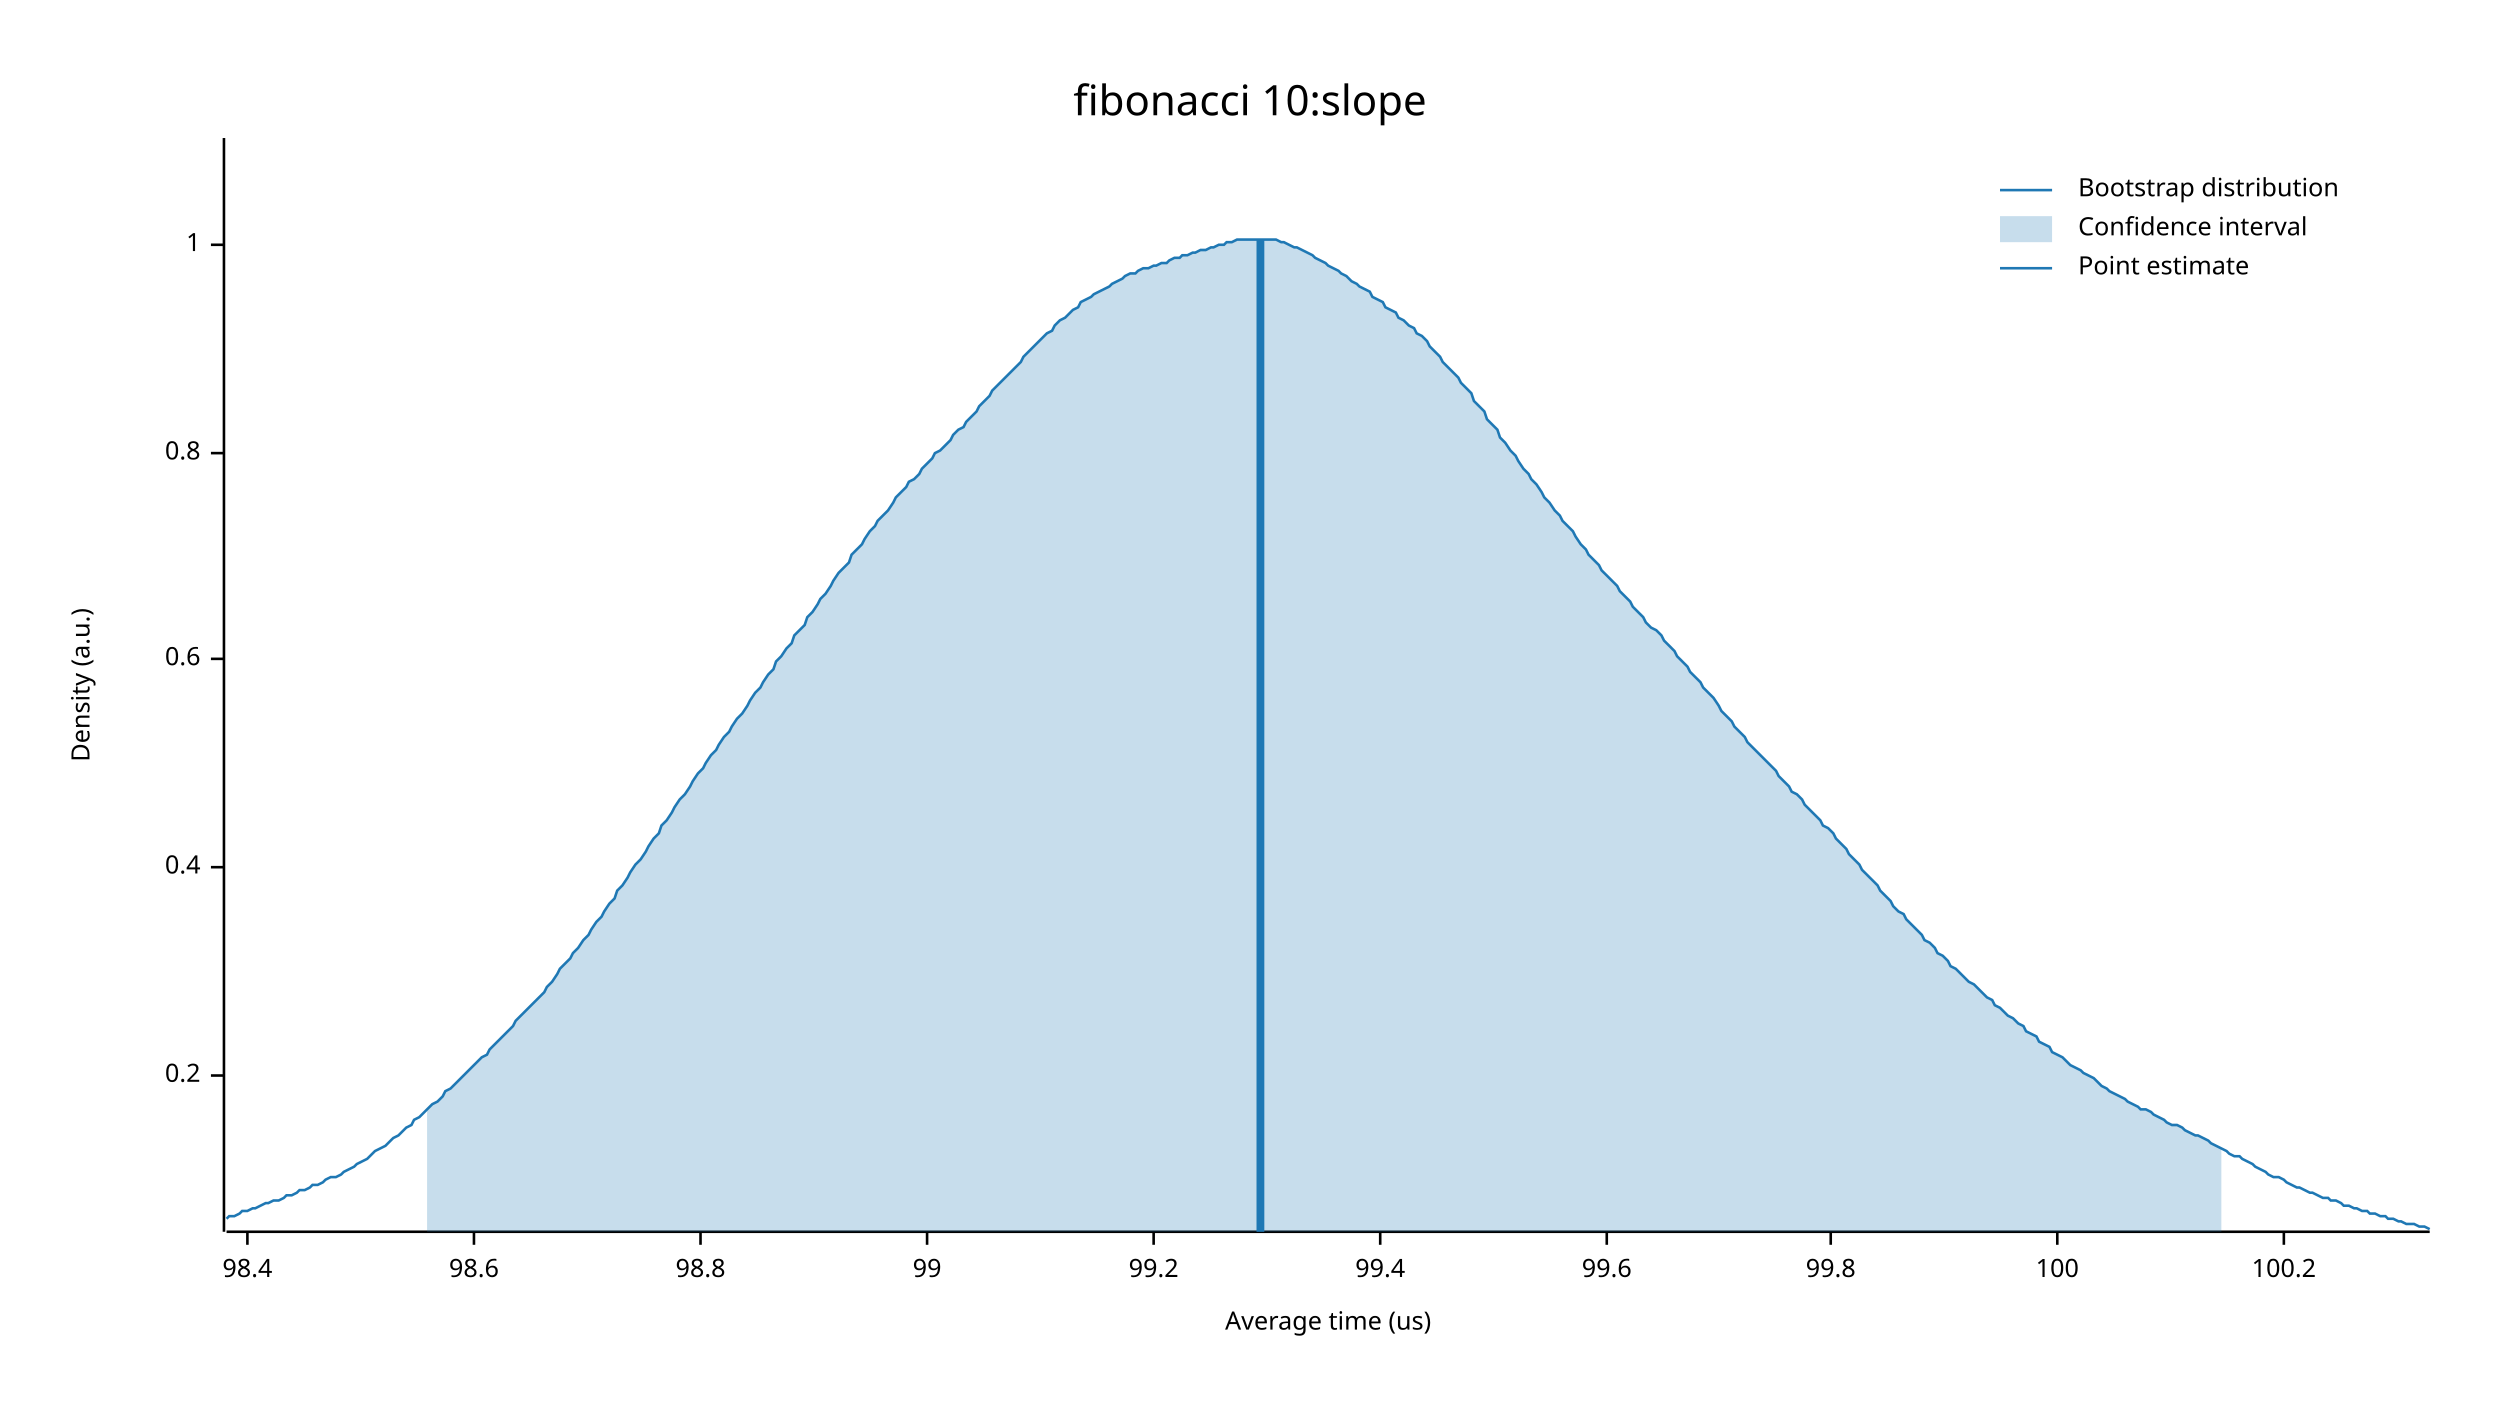
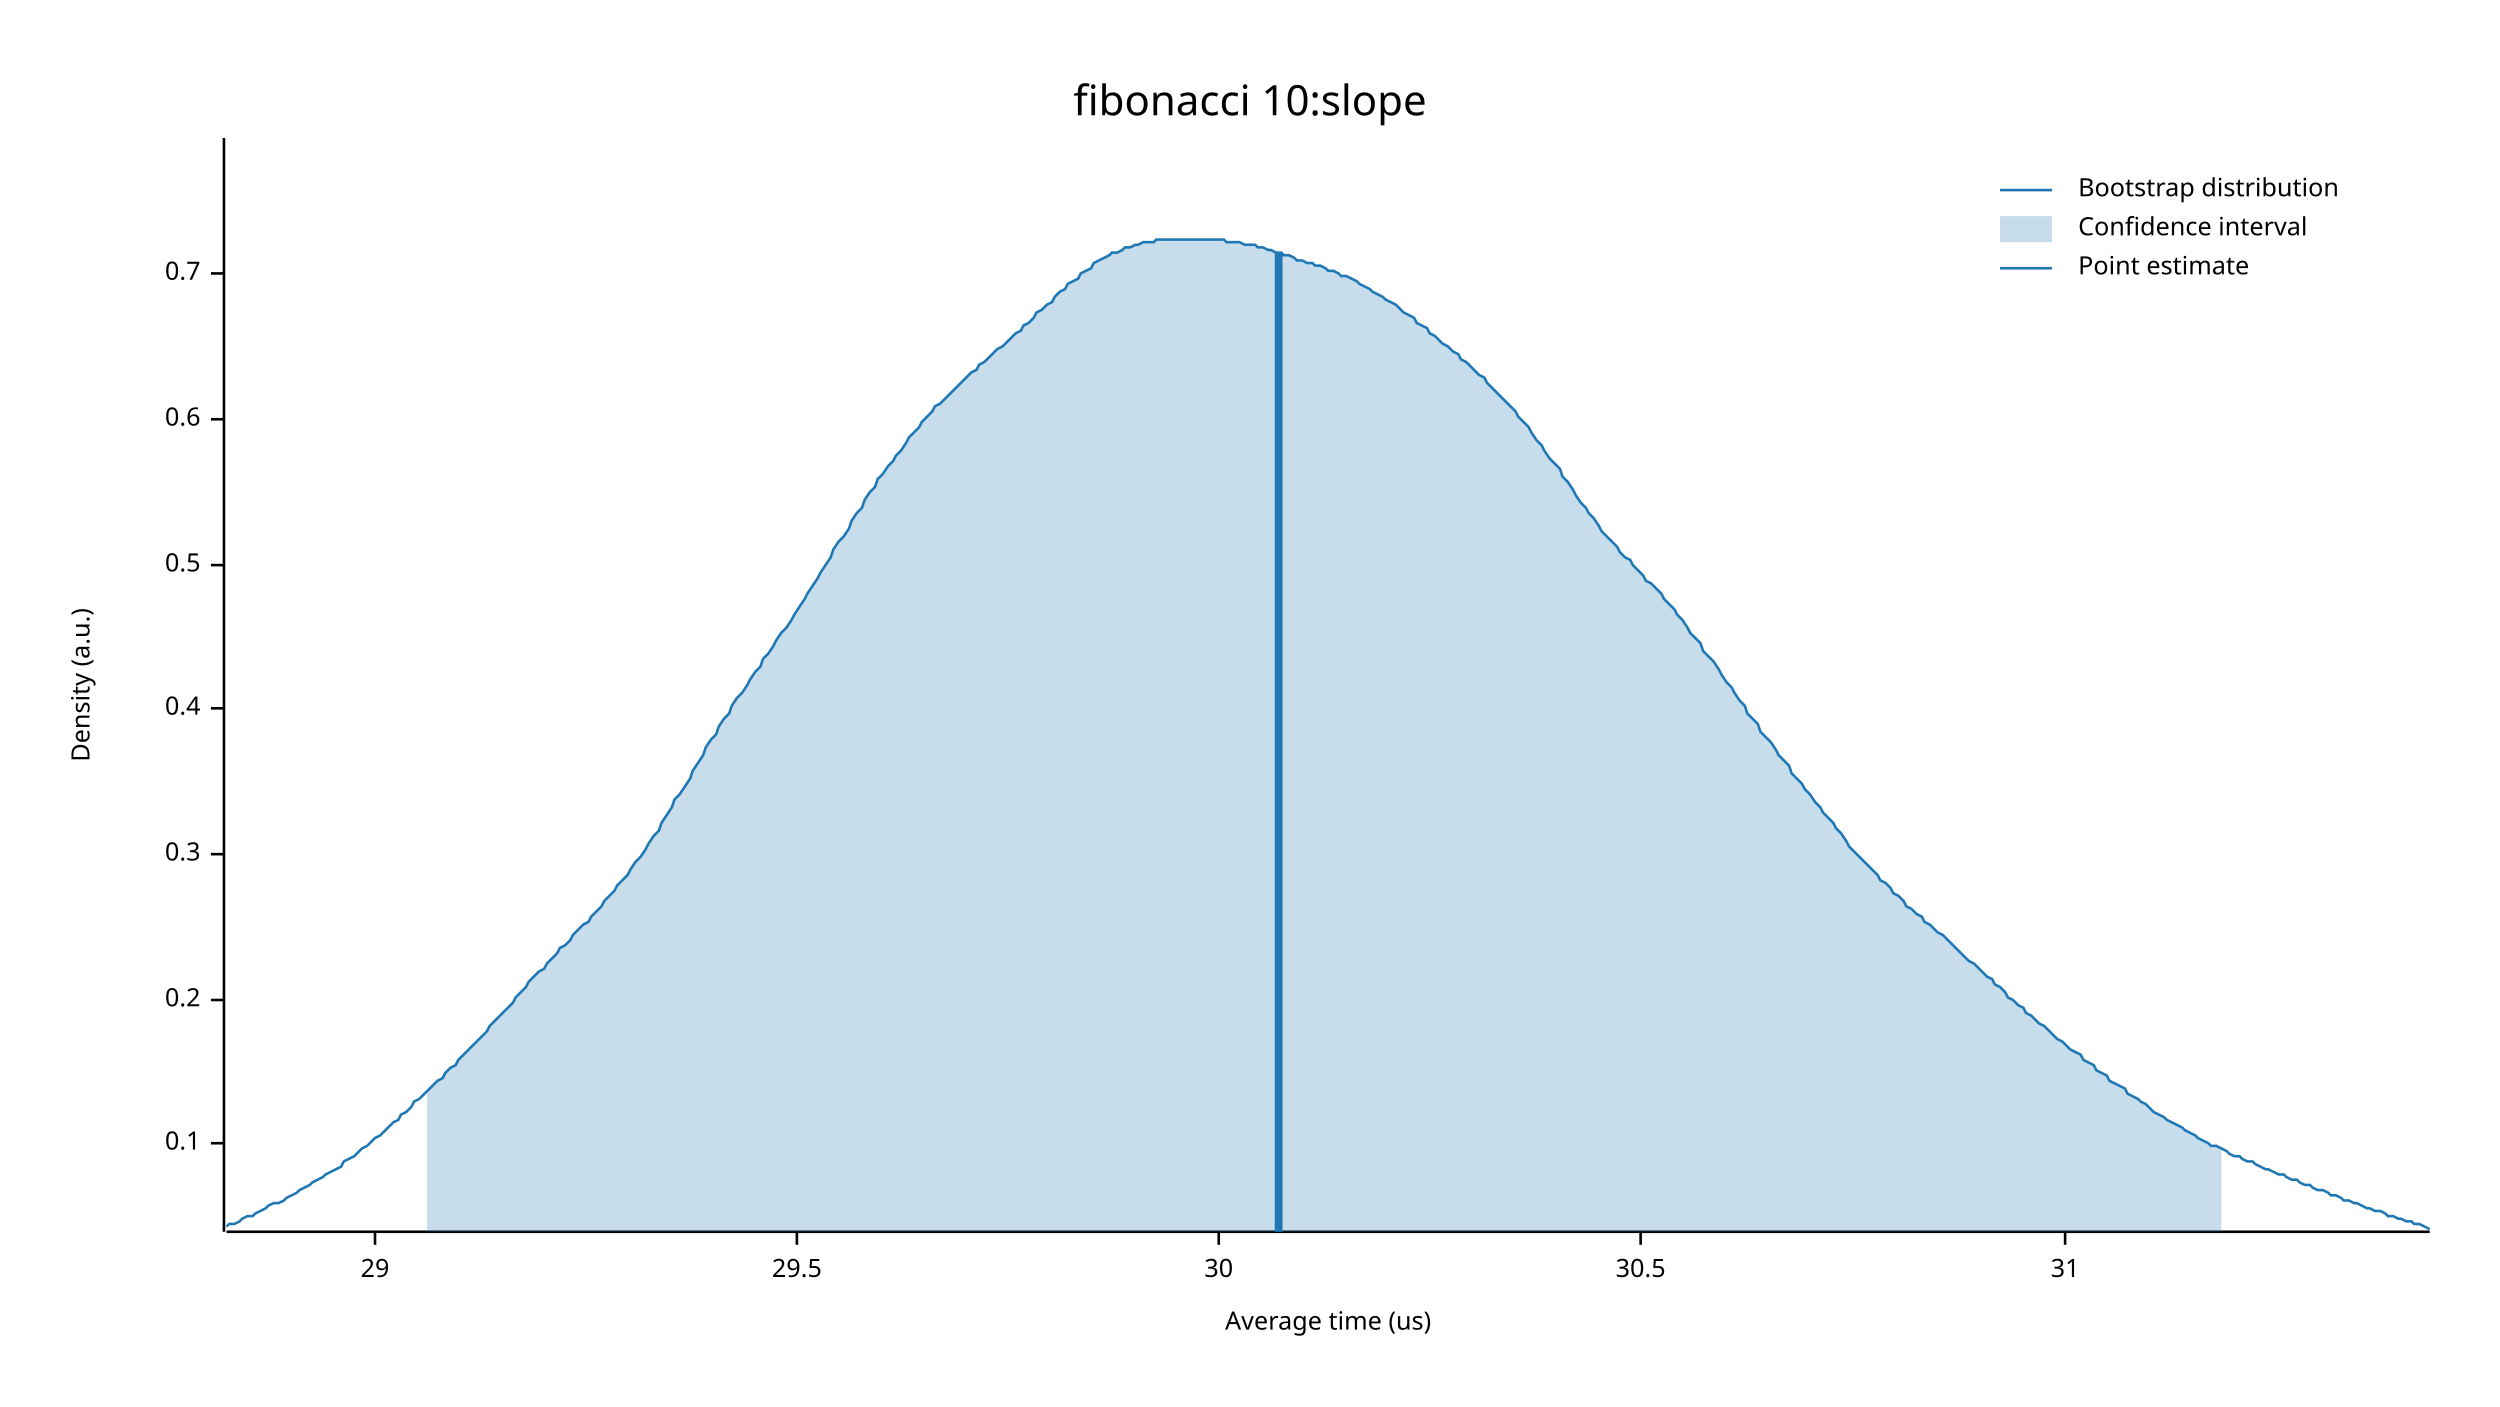
<svg xmlns="http://www.w3.org/2000/svg" width="960" height="540">
  <text x="480" y="32" dy="0.76em" text-anchor="middle" font-family="sans-serif" font-size="16.129" opacity="1" fill="#000000">
fibonacci 10:slope
</text>
  <text x="27" y="263" dy="0.76em" text-anchor="middle" font-family="sans-serif" font-size="9.677" opacity="1" fill="#000000" transform="rotate(270, 27, 263)">
Density (a.u.)
</text>
  <text x="510" y="513" dy="-0.5ex" text-anchor="middle" font-family="sans-serif" font-size="9.677" opacity="1" fill="#000000">
Average time (us)
</text>
  <polyline fill="none" opacity="1" stroke="#000000" stroke-width="1" points="86,53 86,473 " />
-   <text x="77" y="413" dy="0.5ex" text-anchor="end" font-family="sans-serif" font-size="9.677" opacity="1" fill="#000000">
+   <text x="77" y="439" dy="0.5ex" text-anchor="end" font-family="sans-serif" font-size="9.677" opacity="1" fill="#000000">
+ 0.1
+ </text>
+   <polyline fill="none" opacity="1" stroke="#000000" stroke-width="1" points="81,439 86,439 " />
+   <text x="77" y="384" dy="0.5ex" text-anchor="end" font-family="sans-serif" font-size="9.677" opacity="1" fill="#000000">
0.2
</text>
-   <polyline fill="none" opacity="1" stroke="#000000" stroke-width="1" points="81,413 86,413 " />
-   <text x="77" y="333" dy="0.5ex" text-anchor="end" font-family="sans-serif" font-size="9.677" opacity="1" fill="#000000">
+   <polyline fill="none" opacity="1" stroke="#000000" stroke-width="1" points="81,384 86,384 " />
+   <text x="77" y="328" dy="0.5ex" text-anchor="end" font-family="sans-serif" font-size="9.677" opacity="1" fill="#000000">
+ 0.3
+ </text>
+   <polyline fill="none" opacity="1" stroke="#000000" stroke-width="1" points="81,328 86,328 " />
+   <text x="77" y="272" dy="0.5ex" text-anchor="end" font-family="sans-serif" font-size="9.677" opacity="1" fill="#000000">
0.4
</text>
-   <polyline fill="none" opacity="1" stroke="#000000" stroke-width="1" points="81,333 86,333 " />
-   <text x="77" y="253" dy="0.5ex" text-anchor="end" font-family="sans-serif" font-size="9.677" opacity="1" fill="#000000">
+   <polyline fill="none" opacity="1" stroke="#000000" stroke-width="1" points="81,272 86,272 " />
+   <text x="77" y="217" dy="0.5ex" text-anchor="end" font-family="sans-serif" font-size="9.677" opacity="1" fill="#000000">
+ 0.5
+ </text>
+   <polyline fill="none" opacity="1" stroke="#000000" stroke-width="1" points="81,217 86,217 " />
+   <text x="77" y="161" dy="0.5ex" text-anchor="end" font-family="sans-serif" font-size="9.677" opacity="1" fill="#000000">
0.6
</text>
-   <polyline fill="none" opacity="1" stroke="#000000" stroke-width="1" points="81,253 86,253 " />
-   <text x="77" y="174" dy="0.5ex" text-anchor="end" font-family="sans-serif" font-size="9.677" opacity="1" fill="#000000">
- 0.8
+   <polyline fill="none" opacity="1" stroke="#000000" stroke-width="1" points="81,161 86,161 " />
+   <text x="77" y="105" dy="0.5ex" text-anchor="end" font-family="sans-serif" font-size="9.677" opacity="1" fill="#000000">
+ 0.7
</text>
-   <polyline fill="none" opacity="1" stroke="#000000" stroke-width="1" points="81,174 86,174 " />
-   <text x="77" y="94" dy="0.5ex" text-anchor="end" font-family="sans-serif" font-size="9.677" opacity="1" fill="#000000">
- 1
+   <polyline fill="none" opacity="1" stroke="#000000" stroke-width="1" points="81,105 86,105 " />
+   <polyline fill="none" opacity="1" stroke="#000000" stroke-width="1" points="87,473 933,473 " />
+   <text x="144" y="483" dy="0.76em" text-anchor="middle" font-family="sans-serif" font-size="9.677" opacity="1" fill="#000000">
+ 29
</text>
-   <polyline fill="none" opacity="1" stroke="#000000" stroke-width="1" points="81,94 86,94 " />
-   <polyline fill="none" opacity="1" stroke="#000000" stroke-width="1" points="87,473 933,473 " />
-   <text x="95" y="483" dy="0.76em" text-anchor="middle" font-family="sans-serif" font-size="9.677" opacity="1" fill="#000000">
- 98.4
+   <polyline fill="none" opacity="1" stroke="#000000" stroke-width="1" points="144,473 144,478 " />
+   <text x="306" y="483" dy="0.76em" text-anchor="middle" font-family="sans-serif" font-size="9.677" opacity="1" fill="#000000">
+ 29.5
</text>
-   <polyline fill="none" opacity="1" stroke="#000000" stroke-width="1" points="95,473 95,478 " />
-   <text x="182" y="483" dy="0.76em" text-anchor="middle" font-family="sans-serif" font-size="9.677" opacity="1" fill="#000000">
- 98.6
+   <polyline fill="none" opacity="1" stroke="#000000" stroke-width="1" points="306,473 306,478 " />
+   <text x="468" y="483" dy="0.76em" text-anchor="middle" font-family="sans-serif" font-size="9.677" opacity="1" fill="#000000">
+ 30
</text>
-   <polyline fill="none" opacity="1" stroke="#000000" stroke-width="1" points="182,473 182,478 " />
-   <text x="269" y="483" dy="0.76em" text-anchor="middle" font-family="sans-serif" font-size="9.677" opacity="1" fill="#000000">
- 98.8
+   <polyline fill="none" opacity="1" stroke="#000000" stroke-width="1" points="468,473 468,478 " />
+   <text x="630" y="483" dy="0.76em" text-anchor="middle" font-family="sans-serif" font-size="9.677" opacity="1" fill="#000000">
+ 30.5
</text>
-   <polyline fill="none" opacity="1" stroke="#000000" stroke-width="1" points="269,473 269,478 " />
-   <text x="356" y="483" dy="0.76em" text-anchor="middle" font-family="sans-serif" font-size="9.677" opacity="1" fill="#000000">
- 99
+   <polyline fill="none" opacity="1" stroke="#000000" stroke-width="1" points="630,473 630,478 " />
+   <text x="793" y="483" dy="0.76em" text-anchor="middle" font-family="sans-serif" font-size="9.677" opacity="1" fill="#000000">
+ 31
</text>
-   <polyline fill="none" opacity="1" stroke="#000000" stroke-width="1" points="356,473 356,478 " />
-   <text x="443" y="483" dy="0.76em" text-anchor="middle" font-family="sans-serif" font-size="9.677" opacity="1" fill="#000000">
- 99.2
- </text>
-   <polyline fill="none" opacity="1" stroke="#000000" stroke-width="1" points="443,473 443,478 " />
-   <text x="530" y="483" dy="0.76em" text-anchor="middle" font-family="sans-serif" font-size="9.677" opacity="1" fill="#000000">
- 99.4
- </text>
-   <polyline fill="none" opacity="1" stroke="#000000" stroke-width="1" points="530,473 530,478 " />
-   <text x="617" y="483" dy="0.76em" text-anchor="middle" font-family="sans-serif" font-size="9.677" opacity="1" fill="#000000">
- 99.6
- </text>
-   <polyline fill="none" opacity="1" stroke="#000000" stroke-width="1" points="617,473 617,478 " />
-   <text x="703" y="483" dy="0.76em" text-anchor="middle" font-family="sans-serif" font-size="9.677" opacity="1" fill="#000000">
- 99.8
- </text>
-   <polyline fill="none" opacity="1" stroke="#000000" stroke-width="1" points="703,473 703,478 " />
-   <text x="790" y="483" dy="0.76em" text-anchor="middle" font-family="sans-serif" font-size="9.677" opacity="1" fill="#000000">
- 100
- </text>
-   <polyline fill="none" opacity="1" stroke="#000000" stroke-width="1" points="790,473 790,478 " />
-   <text x="877" y="483" dy="0.76em" text-anchor="middle" font-family="sans-serif" font-size="9.677" opacity="1" fill="#000000">
- 100.2
- </text>
-   <polyline fill="none" opacity="1" stroke="#000000" stroke-width="1" points="877,473 877,478 " />
-   <polyline fill="none" opacity="1" stroke="#1F78B4" stroke-width="1" points="87,468 88,467 90,467 92,466 93,465 95,465 97,464 98,464 100,463 102,462 103,462 105,461 107,461 109,460 110,459 112,459 114,458 115,457 117,457 119,456 120,455 122,455 124,454 125,453 127,452 129,452 131,451 132,450 134,449 136,448 137,447 139,446 141,445 142,444 144,442 146,441 148,440 149,439 151,437 153,436 154,435 156,433 158,432 159,430 161,429 163,427 164,426 166,424 168,423 170,421 171,419 173,418 175,416 176,415 178,413 180,411 181,410 183,408 185,406 187,405 188,403 190,401 192,399 193,398 195,396 197,394 198,392 200,390 202,388 203,387 205,385 207,383 209,381 210,379 212,377 214,374 215,372 217,370 219,368 220,366 222,364 224,361 226,359 227,357 229,354 231,352 232,350 234,347 236,345 237,342 239,340 241,337 242,335 244,332 246,330 248,327 249,325 251,322 253,320 254,317 256,315 258,312 259,310 261,307 263,305 265,302 266,300 268,297 270,295 271,293 273,290 275,288 276,286 278,283 280,281 281,279 283,276 285,274 287,271 288,269 290,266 292,264 293,262 295,259 297,257 298,254 300,252 302,249 304,247 305,244 307,242 309,240 310,237 312,235 314,232 315,230 317,228 319,225 320,223 322,220 324,218 326,216 327,213 329,211 331,209 332,207 334,204 336,202 337,200 339,198 341,196 343,193 344,191 346,189 348,187 349,185 351,184 353,182 354,180 356,178 358,176 359,174 361,173 363,171 365,169 366,167 368,165 370,164 371,162 373,160 375,158 376,156 378,154 380,152 381,150 383,148 385,146 387,144 388,143 390,141 392,139 393,137 395,135 397,133 398,132 400,130 402,128 404,127 405,125 407,123 409,122 410,121 412,119 414,118 415,116 417,115 419,114 420,113 422,112 424,111 426,110 427,109 429,108 431,107 432,106 434,105 436,105 437,104 439,103 441,103 443,102 444,102 446,101 448,101 449,100 451,99 453,99 454,98 456,98 458,97 459,97 461,96 463,96 465,95 466,95 468,94 470,94 471,93 473,93 475,92 476,92 478,92 480,92 482,92 483,92 485,92 487,92 488,92 490,92 492,93 493,93 495,94 497,95 498,95 500,96 502,97 504,98 505,99 507,100 509,101 510,102 512,103 514,104 515,105 517,106 519,108 521,109 522,110 524,111 526,112 527,114 529,115 531,116 532,118 534,119 536,120 537,122 539,123 541,125 543,126 544,128 546,129 548,131 549,133 551,135 553,137 554,139 556,141 558,143 560,145 561,147 563,149 565,151 566,154 568,156 570,158 571,161 573,163 575,165 576,168 578,170 580,173 582,175 583,177 585,180 587,182 588,184 590,186 592,189 593,191 595,193 597,196 599,198 600,200 602,202 604,204 605,206 607,209 609,211 610,213 612,215 614,217 615,219 617,221 619,223 621,225 622,227 624,229 626,231 627,233 629,235 631,237 632,239 634,241 636,242 638,244 639,246 641,248 643,250 644,252 646,254 648,256 649,258 651,260 653,262 654,264 656,266 658,268 660,271 661,273 663,275 665,277 666,279 668,281 670,283 671,285 673,287 675,289 676,290 678,292 680,294 682,296 683,298 685,300 687,302 688,304 690,305 692,307 693,309 695,311 697,313 699,315 700,317 702,318 704,320 705,322 707,324 709,326 710,328 712,330 714,332 715,334 717,336 719,338 721,340 722,342 724,344 726,346 727,348 729,350 731,351 732,353 734,355 736,357 738,359 739,361 741,362 743,364 744,366 746,367 748,369 749,371 751,372 753,374 754,375 756,377 758,378 760,380 761,381 763,383 765,384 766,386 768,387 770,389 771,390 773,391 775,393 777,394 778,396 780,397 782,398 783,400 785,401 787,402 788,404 790,405 792,406 793,407 795,409 797,410 799,411 800,412 802,413 804,414 805,415 807,417 809,418 810,419 812,420 814,421 816,422 817,423 819,424 821,425 822,426 824,426 826,427 827,428 829,429 831,430 832,431 834,432 836,432 838,433 839,434 841,435 843,436 844,436 846,437 848,438 849,439 851,440 853,441 855,442 856,443 858,444 860,444 861,445 863,446 865,447 866,448 868,449 870,450 871,451 873,452 875,452 877,453 878,454 880,455 882,456 883,456 885,457 887,458 888,458 890,459 892,460 894,460 895,461 897,461 899,462 900,463 902,463 904,464 905,464 907,465 909,465 910,466 912,466 914,467 916,467 917,468 919,468 921,469 922,469 924,470 926,470 927,470 929,471 931,471 933,472 " />
-   <polygon opacity="0.25" fill="#1F78B4" points="164,426 166,424 168,423 170,421 171,419 173,418 175,416 176,415 178,413 180,411 181,410 183,408 185,406 187,405 188,403 190,401 192,399 193,398 195,396 197,394 198,392 200,390 202,388 203,387 205,385 207,383 209,381 210,379 212,377 214,374 215,372 217,370 219,368 220,366 222,364 224,361 226,359 227,357 229,354 231,352 232,350 234,347 236,345 237,342 239,340 241,337 242,335 244,332 246,330 248,327 249,325 251,322 253,320 254,317 256,315 258,312 259,310 261,307 263,305 265,302 266,300 268,297 270,295 271,293 273,290 275,288 276,286 278,283 280,281 281,279 283,276 285,274 287,271 288,269 290,266 292,264 293,262 295,259 297,257 298,254 300,252 302,249 304,247 305,244 307,242 309,240 310,237 312,235 314,232 315,230 317,228 319,225 320,223 322,220 324,218 326,216 327,213 329,211 331,209 332,207 334,204 336,202 337,200 339,198 341,196 343,193 344,191 346,189 348,187 349,185 351,184 353,182 354,180 356,178 358,176 359,174 361,173 363,171 365,169 366,167 368,165 370,164 371,162 373,160 375,158 376,156 378,154 380,152 381,150 383,148 385,146 387,144 388,143 390,141 392,139 393,137 395,135 397,133 398,132 400,130 402,128 404,127 405,125 407,123 409,122 410,121 412,119 414,118 415,116 417,115 419,114 420,113 422,112 424,111 426,110 427,109 429,108 431,107 432,106 434,105 436,105 437,104 439,103 441,103 443,102 444,102 446,101 448,101 449,100 451,99 453,99 454,98 456,98 458,97 459,97 461,96 463,96 465,95 466,95 468,94 470,94 471,93 473,93 475,92 476,92 478,92 480,92 482,92 483,92 485,92 487,92 488,92 490,92 492,93 493,93 495,94 497,95 498,95 500,96 502,97 504,98 505,99 507,100 509,101 510,102 512,103 514,104 515,105 517,106 519,108 521,109 522,110 524,111 526,112 527,114 529,115 531,116 532,118 534,119 536,120 537,122 539,123 541,125 543,126 544,128 546,129 548,131 549,133 551,135 553,137 554,139 556,141 558,143 560,145 561,147 563,149 565,151 566,154 568,156 570,158 571,161 573,163 575,165 576,168 578,170 580,173 582,175 583,177 585,180 587,182 588,184 590,186 592,189 593,191 595,193 597,196 599,198 600,200 602,202 604,204 605,206 607,209 609,211 610,213 612,215 614,217 615,219 617,221 619,223 621,225 622,227 624,229 626,231 627,233 629,235 631,237 632,239 634,241 636,242 638,244 639,246 641,248 643,250 644,252 646,254 648,256 649,258 651,260 653,262 654,264 656,266 658,268 660,271 661,273 663,275 665,277 666,279 668,281 670,283 671,285 673,287 675,289 676,290 678,292 680,294 682,296 683,298 685,300 687,302 688,304 690,305 692,307 693,309 695,311 697,313 699,315 700,317 702,318 704,320 705,322 707,324 709,326 710,328 712,330 714,332 715,334 717,336 719,338 721,340 722,342 724,344 726,346 727,348 729,350 731,351 732,353 734,355 736,357 738,359 739,361 741,362 743,364 744,366 746,367 748,369 749,371 751,372 753,374 754,375 756,377 758,378 760,380 761,381 763,383 765,384 766,386 768,387 770,389 771,390 773,391 775,393 777,394 778,396 780,397 782,398 783,400 785,401 787,402 788,404 790,405 792,406 793,407 795,409 797,410 799,411 800,412 802,413 804,414 805,415 807,417 809,418 810,419 812,420 814,421 816,422 817,423 819,424 821,425 822,426 824,426 826,427 827,428 829,429 831,430 832,431 834,432 836,432 838,433 839,434 841,435 843,436 844,436 846,437 848,438 849,439 851,440 853,441 853,473 164,473 " />
-   <polyline fill="none" opacity="1" stroke="#1F78B4" stroke-width="3" points="484,473 484,92 " />
+   <polyline fill="none" opacity="1" stroke="#000000" stroke-width="1" points="793,473 793,478 " />
+   <polyline fill="none" opacity="1" stroke="#1F78B4" stroke-width="1" points="87,471 88,470 90,470 92,469 93,468 95,467 97,467 98,466 100,465 102,464 103,463 105,462 107,462 109,461 110,460 112,459 114,458 115,457 117,456 119,455 120,454 122,453 124,452 125,451 127,450 129,449 131,448 132,446 134,445 136,444 137,443 139,441 141,440 142,439 144,437 146,436 148,434 149,433 151,431 153,430 154,428 156,427 158,425 159,423 161,422 163,420 164,419 166,417 168,415 170,414 171,412 173,410 175,409 176,407 178,405 180,403 181,402 183,400 185,398 187,396 188,394 190,392 192,390 193,389 195,387 197,385 198,383 200,381 202,379 203,377 205,375 207,373 209,372 210,370 212,368 214,366 215,364 217,363 219,361 220,359 222,357 224,355 226,354 227,352 229,350 231,348 232,346 234,344 236,342 237,340 239,338 241,336 242,334 244,331 246,329 248,326 249,324 251,321 253,319 254,316 256,313 258,310 259,307 261,305 263,302 265,299 266,296 268,293 270,290 271,287 273,284 275,282 276,279 278,276 280,274 281,271 283,268 285,266 287,263 288,261 290,258 292,256 293,253 295,251 297,248 298,246 300,243 302,241 304,238 305,236 307,233 309,230 310,228 312,225 314,222 315,220 317,217 319,214 320,211 322,208 324,206 326,203 327,200 329,197 331,195 332,192 334,189 336,187 337,184 339,182 341,179 343,177 344,175 346,173 348,170 349,168 351,166 353,164 354,162 356,160 358,158 359,156 361,155 363,153 365,151 366,150 368,148 370,146 371,145 373,143 375,142 376,140 378,139 380,137 381,136 383,134 385,133 387,131 388,130 390,128 392,127 393,125 395,124 397,122 398,120 400,119 402,117 404,116 405,114 407,112 409,111 410,109 412,108 414,107 415,105 417,104 419,103 420,101 422,100 424,99 426,98 427,97 429,97 431,96 432,95 434,95 436,94 437,94 439,93 441,93 443,93 444,92 446,92 448,92 449,92 451,92 453,92 454,92 456,92 458,92 459,92 461,92 463,92 465,92 466,92 468,92 470,92 471,93 473,93 475,93 476,93 478,94 480,94 482,94 483,95 485,95 487,96 488,96 490,97 492,97 493,98 495,98 497,99 498,100 500,100 502,101 504,101 505,102 507,102 509,103 510,104 512,104 514,105 515,106 517,106 519,107 521,108 522,109 524,110 526,111 527,112 529,113 531,114 532,115 534,116 536,117 537,118 539,120 541,121 543,122 544,124 546,125 548,126 549,128 551,129 553,131 554,132 556,133 558,135 560,136 561,138 563,139 565,141 566,142 568,144 570,145 571,147 573,149 575,151 576,152 578,154 580,156 582,158 583,160 585,162 587,164 588,166 590,169 592,171 593,173 595,176 597,178 599,180 600,183 602,185 604,188 605,190 607,193 609,195 610,197 612,199 614,202 615,204 617,206 619,208 621,210 622,212 624,214 626,215 627,217 629,219 631,221 632,223 634,224 636,226 638,228 639,230 641,232 643,234 644,236 646,238 648,241 649,243 651,245 653,247 654,250 656,252 658,254 660,257 661,259 663,262 665,264 666,266 668,269 670,271 671,274 673,276 675,278 676,281 678,283 680,285 682,288 683,290 685,292 687,294 688,297 690,299 692,301 693,303 695,305 697,308 699,310 700,312 702,314 704,316 705,318 707,320 709,323 710,325 712,327 714,329 715,330 717,332 719,334 721,336 722,338 724,339 726,341 727,343 729,344 731,346 732,348 734,349 736,351 738,352 739,354 741,355 743,357 744,358 746,359 748,361 749,362 751,364 753,366 754,367 756,369 758,370 760,372 761,373 763,375 765,376 766,378 768,379 770,381 771,383 773,384 775,386 777,387 778,389 780,390 782,392 783,393 785,394 787,396 788,397 790,399 792,400 793,401 795,403 797,404 799,405 800,407 802,408 804,409 805,411 807,412 809,413 810,415 812,416 814,417 816,418 817,420 819,421 821,422 822,423 824,424 826,426 827,427 829,428 831,429 832,430 834,431 836,432 838,433 839,434 841,435 843,436 844,437 846,438 848,439 849,440 851,440 853,441 855,442 856,443 858,444 860,444 861,445 863,446 865,446 866,447 868,448 870,449 871,449 873,450 875,451 877,451 878,452 880,453 882,453 883,454 885,455 887,455 888,456 890,457 892,457 894,458 895,459 897,459 899,460 900,461 902,461 904,462 905,462 907,463 909,464 910,464 912,465 914,465 916,466 917,467 919,467 921,468 922,468 924,469 926,469 927,470 929,470 931,471 933,472 " />
+   <polygon opacity="0.25" fill="#1F78B4" points="164,419 166,417 168,415 170,414 171,412 173,410 175,409 176,407 178,405 180,403 181,402 183,400 185,398 187,396 188,394 190,392 192,390 193,389 195,387 197,385 198,383 200,381 202,379 203,377 205,375 207,373 209,372 210,370 212,368 214,366 215,364 217,363 219,361 220,359 222,357 224,355 226,354 227,352 229,350 231,348 232,346 234,344 236,342 237,340 239,338 241,336 242,334 244,331 246,329 248,326 249,324 251,321 253,319 254,316 256,313 258,310 259,307 261,305 263,302 265,299 266,296 268,293 270,290 271,287 273,284 275,282 276,279 278,276 280,274 281,271 283,268 285,266 287,263 288,261 290,258 292,256 293,253 295,251 297,248 298,246 300,243 302,241 304,238 305,236 307,233 309,230 310,228 312,225 314,222 315,220 317,217 319,214 320,211 322,208 324,206 326,203 327,200 329,197 331,195 332,192 334,189 336,187 337,184 339,182 341,179 343,177 344,175 346,173 348,170 349,168 351,166 353,164 354,162 356,160 358,158 359,156 361,155 363,153 365,151 366,150 368,148 370,146 371,145 373,143 375,142 376,140 378,139 380,137 381,136 383,134 385,133 387,131 388,130 390,128 392,127 393,125 395,124 397,122 398,120 400,119 402,117 404,116 405,114 407,112 409,111 410,109 412,108 414,107 415,105 417,104 419,103 420,101 422,100 424,99 426,98 427,97 429,97 431,96 432,95 434,95 436,94 437,94 439,93 441,93 443,93 444,92 446,92 448,92 449,92 451,92 453,92 454,92 456,92 458,92 459,92 461,92 463,92 465,92 466,92 468,92 470,92 471,93 473,93 475,93 476,93 478,94 480,94 482,94 483,95 485,95 487,96 488,96 490,97 492,97 493,98 495,98 497,99 498,100 500,100 502,101 504,101 505,102 507,102 509,103 510,104 512,104 514,105 515,106 517,106 519,107 521,108 522,109 524,110 526,111 527,112 529,113 531,114 532,115 534,116 536,117 537,118 539,120 541,121 543,122 544,124 546,125 548,126 549,128 551,129 553,131 554,132 556,133 558,135 560,136 561,138 563,139 565,141 566,142 568,144 570,145 571,147 573,149 575,151 576,152 578,154 580,156 582,158 583,160 585,162 587,164 588,166 590,169 592,171 593,173 595,176 597,178 599,180 600,183 602,185 604,188 605,190 607,193 609,195 610,197 612,199 614,202 615,204 617,206 619,208 621,210 622,212 624,214 626,215 627,217 629,219 631,221 632,223 634,224 636,226 638,228 639,230 641,232 643,234 644,236 646,238 648,241 649,243 651,245 653,247 654,250 656,252 658,254 660,257 661,259 663,262 665,264 666,266 668,269 670,271 671,274 673,276 675,278 676,281 678,283 680,285 682,288 683,290 685,292 687,294 688,297 690,299 692,301 693,303 695,305 697,308 699,310 700,312 702,314 704,316 705,318 707,320 709,323 710,325 712,327 714,329 715,330 717,332 719,334 721,336 722,338 724,339 726,341 727,343 729,344 731,346 732,348 734,349 736,351 738,352 739,354 741,355 743,357 744,358 746,359 748,361 749,362 751,364 753,366 754,367 756,369 758,370 760,372 761,373 763,375 765,376 766,378 768,379 770,381 771,383 773,384 775,386 777,387 778,389 780,390 782,392 783,393 785,394 787,396 788,397 790,399 792,400 793,401 795,403 797,404 799,405 800,407 802,408 804,409 805,411 807,412 809,413 810,415 812,416 814,417 816,418 817,420 819,421 821,422 822,423 824,424 826,426 827,427 829,428 831,429 832,430 834,431 836,432 838,433 839,434 841,435 843,436 844,437 846,438 848,439 849,440 851,440 853,441 853,473 164,473 " />
+   <polyline fill="none" opacity="1" stroke="#1F78B4" stroke-width="3" points="491,473 491,97 " />
  <text x="798" y="68" dy="0.76em" text-anchor="start" font-family="sans-serif" font-size="9.677" opacity="1" fill="#000000">
Bootstrap distribution
</text>
  <text x="798" y="83" dy="0.76em" text-anchor="start" font-family="sans-serif" font-size="9.677" opacity="1" fill="#000000">
Confidence interval
</text>
  <text x="798" y="98" dy="0.76em" text-anchor="start" font-family="sans-serif" font-size="9.677" opacity="1" fill="#000000">
Point estimate
</text>
  <polyline fill="none" opacity="1" stroke="#1F78B4" stroke-width="1" points="768,73 788,73 " />
  <rect x="768" y="83" width="20" height="10" opacity="0.25" fill="#1F78B4" stroke="none" />
  <polyline fill="none" opacity="1" stroke="#1F78B4" stroke-width="1" points="768,103 788,103 " />
</svg>
